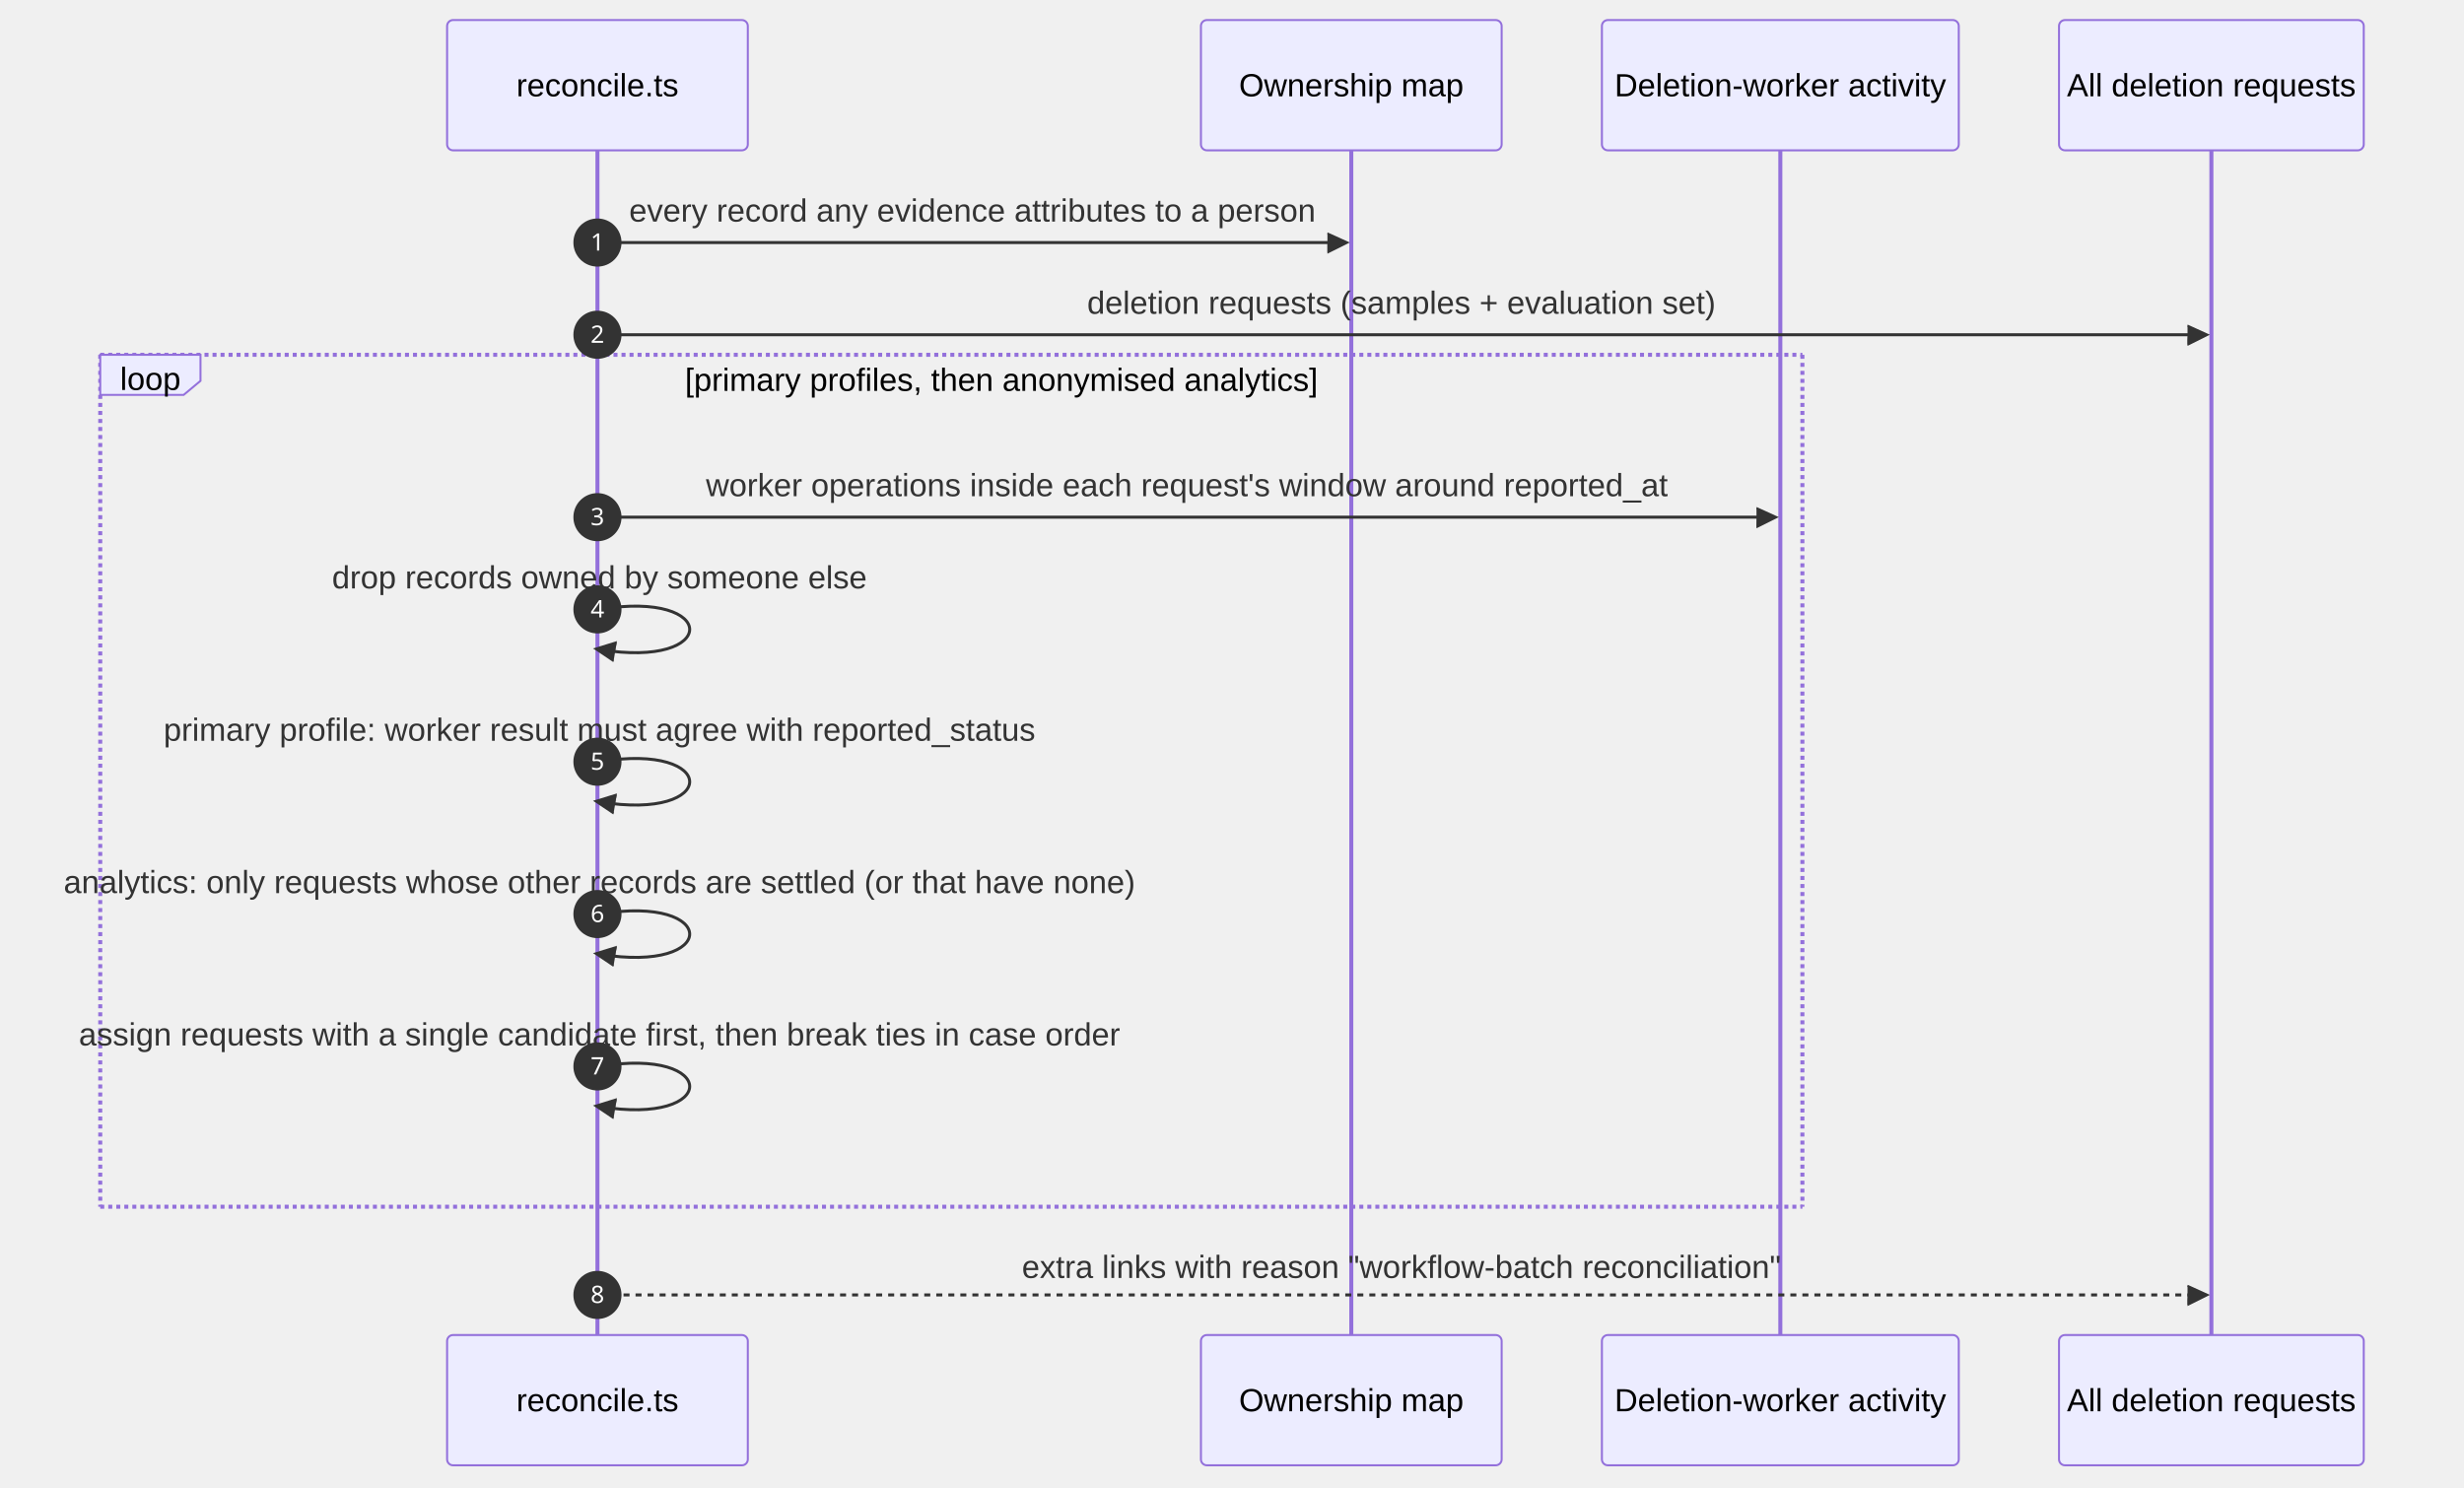
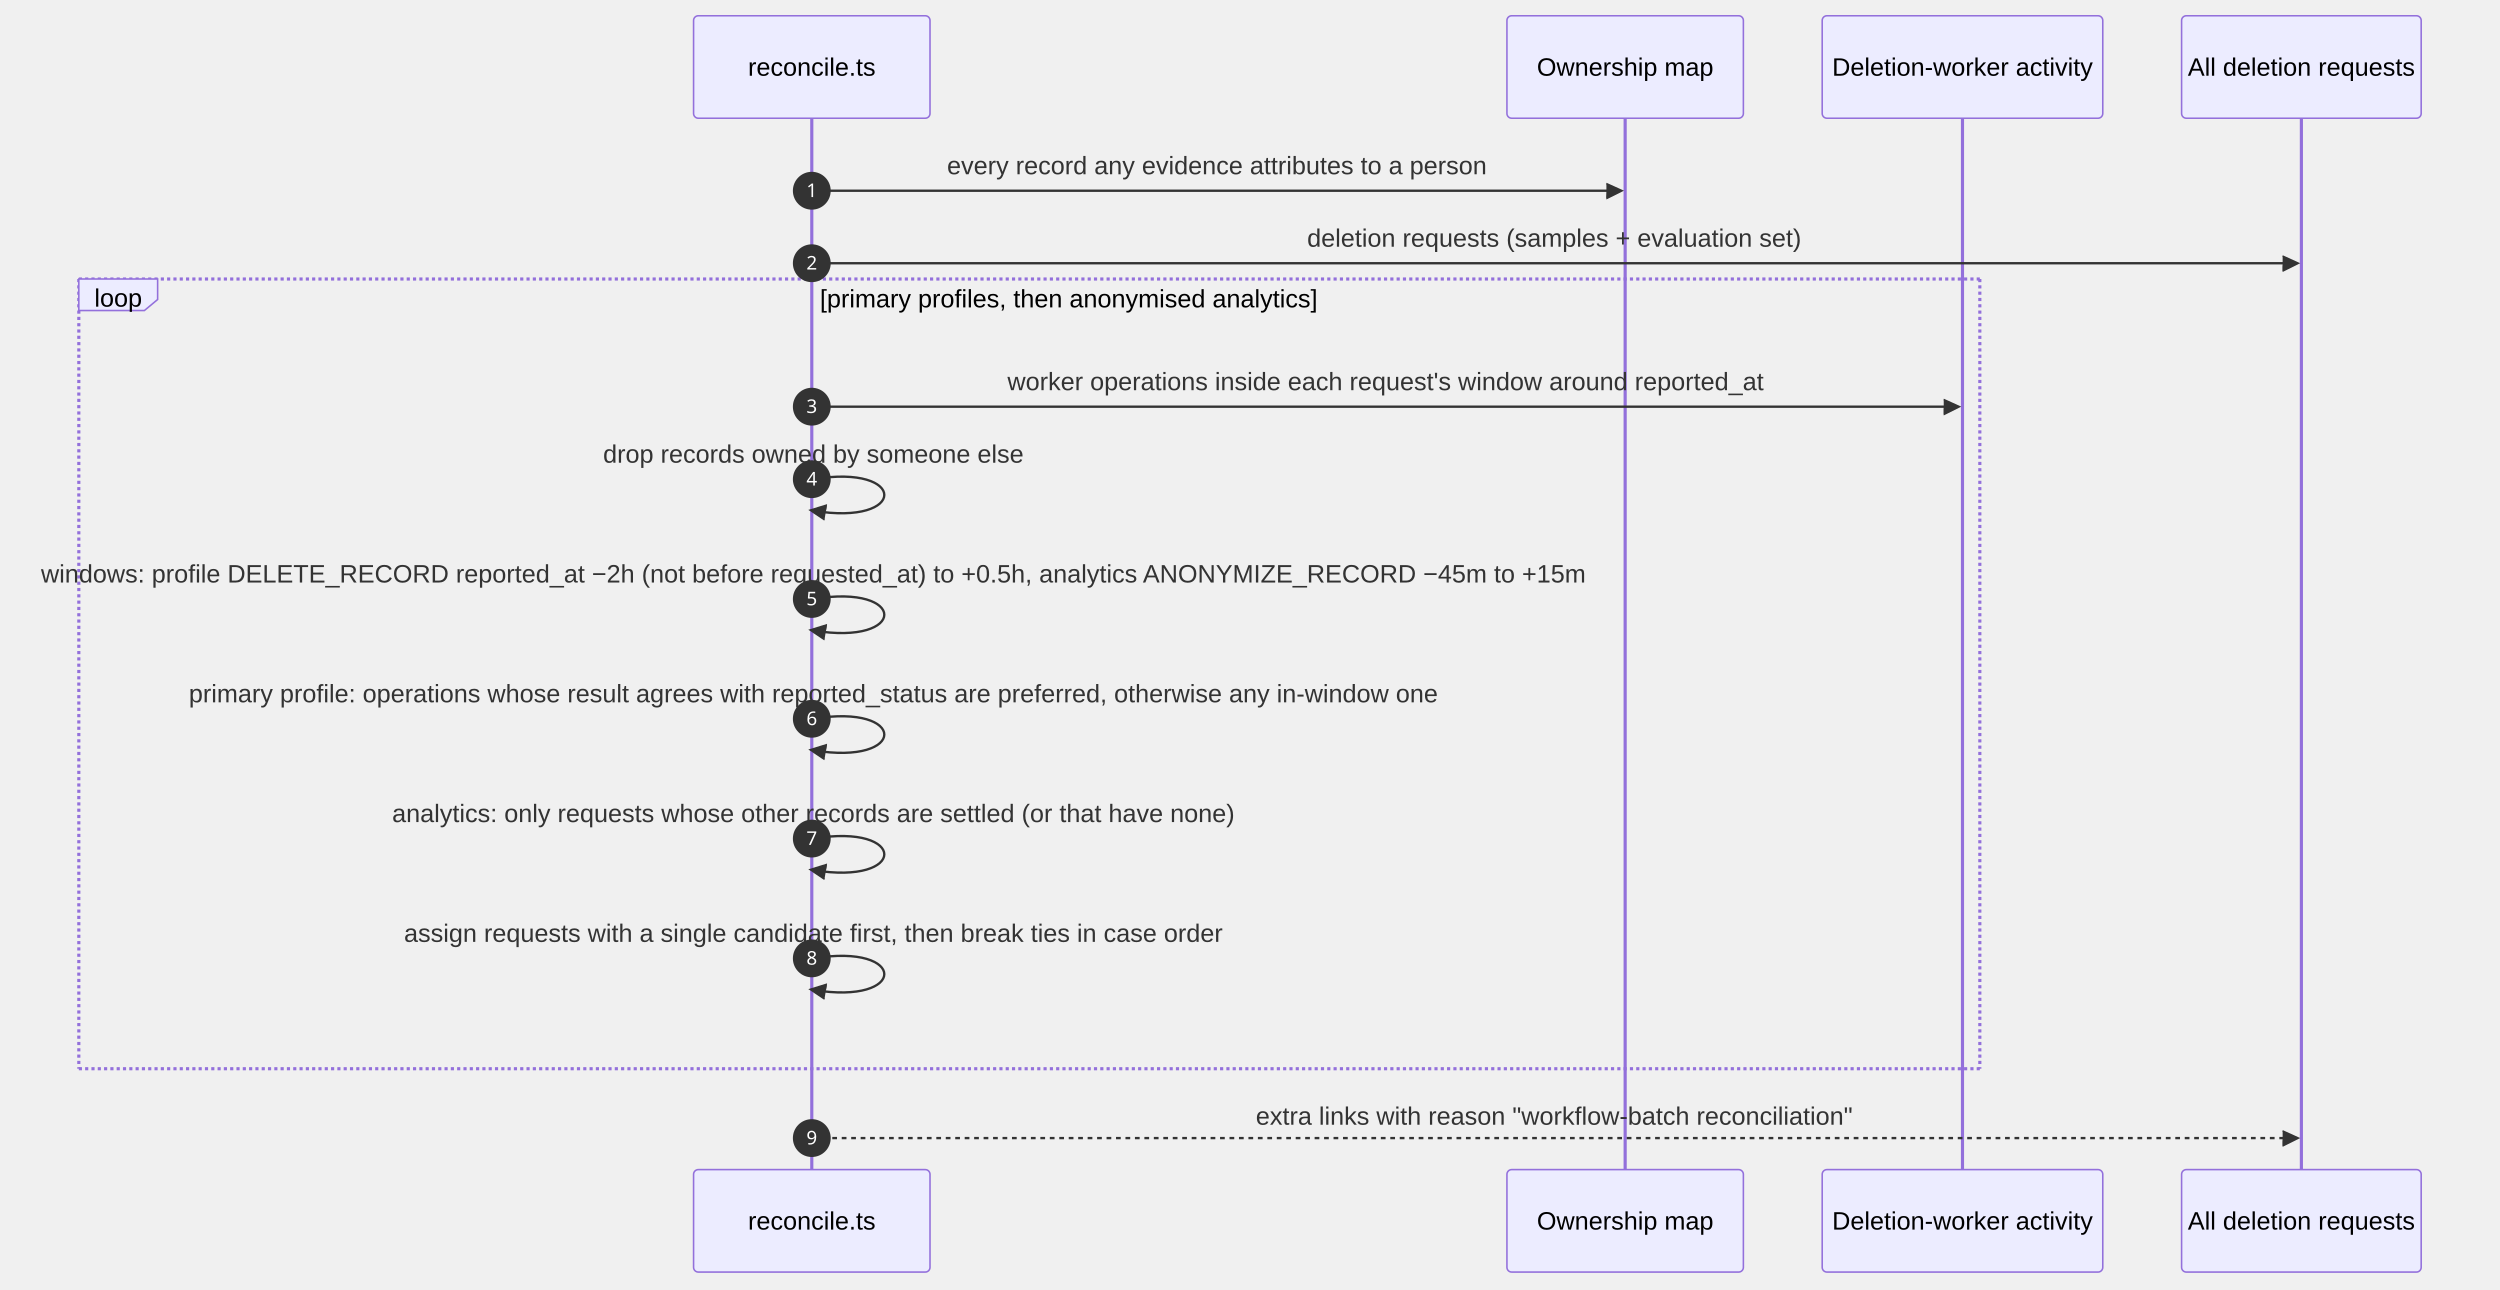
- <svg xmlns="http://www.w3.org/2000/svg" id="my-svg" width="100%" style="max-width: 1229px; background-color: white;" viewBox="-223 -10 1229 742" role="graphics-document document" aria-roledescription="sequence">
+ <svg xmlns="http://www.w3.org/2000/svg" id="my-svg" width="100%" style="max-width: 1586px; background-color: white;" viewBox="-440 -10 1586 818" role="graphics-document document" aria-roledescription="sequence">
  <g>
-     <rect x="804" y="656" fill="#eaeaea" stroke="#666" width="152" height="65" name="Rq" rx="3" ry="3" class="actor actor-bottom" />
-     <text x="880" y="688.5" dominant-baseline="central" alignment-baseline="central" class="actor actor-box" style="text-anchor: middle; font-size: 16px; font-weight: 400;">
-       <tspan x="880" dy="0">All deletion requests</tspan>
+     <rect x="944" y="732" fill="#eaeaea" stroke="#666" width="152" height="65" name="Rq" rx="3" ry="3" class="actor actor-bottom" />
+     <text x="1020" y="764.5" dominant-baseline="central" alignment-baseline="central" class="actor actor-box" style="text-anchor: middle; font-size: 16px; font-weight: 400;">
+       <tspan x="1020" dy="0">All deletion requests</tspan>
    </text>
  </g>
  <g>
-     <rect x="576" y="656" fill="#eaeaea" stroke="#666" width="178" height="65" name="Act" rx="3" ry="3" class="actor actor-bottom" />
-     <text x="665" y="688.5" dominant-baseline="central" alignment-baseline="central" class="actor actor-box" style="text-anchor: middle; font-size: 16px; font-weight: 400;">
-       <tspan x="665" dy="0">Deletion-worker activity</tspan>
+     <rect x="716" y="732" fill="#eaeaea" stroke="#666" width="178" height="65" name="Act" rx="3" ry="3" class="actor actor-bottom" />
+     <text x="805" y="764.5" dominant-baseline="central" alignment-baseline="central" class="actor actor-box" style="text-anchor: middle; font-size: 16px; font-weight: 400;">
+       <tspan x="805" dy="0">Deletion-worker activity</tspan>
    </text>
  </g>
  <g>
-     <rect x="376" y="656" fill="#eaeaea" stroke="#666" width="150" height="65" name="Own" rx="3" ry="3" class="actor actor-bottom" />
-     <text x="451" y="688.5" dominant-baseline="central" alignment-baseline="central" class="actor actor-box" style="text-anchor: middle; font-size: 16px; font-weight: 400;">
-       <tspan x="451" dy="0">Ownership map</tspan>
+     <rect x="516" y="732" fill="#eaeaea" stroke="#666" width="150" height="65" name="Own" rx="3" ry="3" class="actor actor-bottom" />
+     <text x="591" y="764.5" dominant-baseline="central" alignment-baseline="central" class="actor actor-box" style="text-anchor: middle; font-size: 16px; font-weight: 400;">
+       <tspan x="591" dy="0">Ownership map</tspan>
    </text>
  </g>
  <g>
-     <rect x="0" y="656" fill="#eaeaea" stroke="#666" width="150" height="65" name="B" rx="3" ry="3" class="actor actor-bottom" />
-     <text x="75" y="688.5" dominant-baseline="central" alignment-baseline="central" class="actor actor-box" style="text-anchor: middle; font-size: 16px; font-weight: 400;">
+     <rect x="0" y="732" fill="#eaeaea" stroke="#666" width="150" height="65" name="B" rx="3" ry="3" class="actor actor-bottom" />
+     <text x="75" y="764.5" dominant-baseline="central" alignment-baseline="central" class="actor actor-box" style="text-anchor: middle; font-size: 16px; font-weight: 400;">
      <tspan x="75" dy="0">reconcile.ts</tspan>
    </text>
  </g>
  <g>
-     <line id="actor3" x1="880" y1="65" x2="880" y2="656" class="actor-line 200" stroke-width="0.5px" stroke="#999" name="Rq" data-et="life-line" data-id="Rq" />
+     <line id="actor3" x1="1020" y1="65" x2="1020" y2="732" class="actor-line 200" stroke-width="0.5px" stroke="#999" name="Rq" data-et="life-line" data-id="Rq" />
    <g id="root-3" data-et="participant" data-type="participant" data-id="Rq">
-       <rect x="804" y="0" fill="#eaeaea" stroke="#666" width="152" height="65" name="Rq" rx="3" ry="3" class="actor actor-top" />
-       <text x="880" y="32.5" dominant-baseline="central" alignment-baseline="central" class="actor actor-box" style="text-anchor: middle; font-size: 16px; font-weight: 400;">
-         <tspan x="880" dy="0">All deletion requests</tspan>
+       <rect x="944" y="0" fill="#eaeaea" stroke="#666" width="152" height="65" name="Rq" rx="3" ry="3" class="actor actor-top" />
+       <text x="1020" y="32.5" dominant-baseline="central" alignment-baseline="central" class="actor actor-box" style="text-anchor: middle; font-size: 16px; font-weight: 400;">
+         <tspan x="1020" dy="0">All deletion requests</tspan>
      </text>
    </g>
  </g>
  <g>
-     <line id="actor2" x1="665" y1="65" x2="665" y2="656" class="actor-line 200" stroke-width="0.5px" stroke="#999" name="Act" data-et="life-line" data-id="Act" />
+     <line id="actor2" x1="805" y1="65" x2="805" y2="732" class="actor-line 200" stroke-width="0.5px" stroke="#999" name="Act" data-et="life-line" data-id="Act" />
    <g id="root-2" data-et="participant" data-type="participant" data-id="Act">
-       <rect x="576" y="0" fill="#eaeaea" stroke="#666" width="178" height="65" name="Act" rx="3" ry="3" class="actor actor-top" />
-       <text x="665" y="32.5" dominant-baseline="central" alignment-baseline="central" class="actor actor-box" style="text-anchor: middle; font-size: 16px; font-weight: 400;">
-         <tspan x="665" dy="0">Deletion-worker activity</tspan>
+       <rect x="716" y="0" fill="#eaeaea" stroke="#666" width="178" height="65" name="Act" rx="3" ry="3" class="actor actor-top" />
+       <text x="805" y="32.5" dominant-baseline="central" alignment-baseline="central" class="actor actor-box" style="text-anchor: middle; font-size: 16px; font-weight: 400;">
+         <tspan x="805" dy="0">Deletion-worker activity</tspan>
      </text>
    </g>
  </g>
  <g>
-     <line id="actor1" x1="451" y1="65" x2="451" y2="656" class="actor-line 200" stroke-width="0.5px" stroke="#999" name="Own" data-et="life-line" data-id="Own" />
+     <line id="actor1" x1="591" y1="65" x2="591" y2="732" class="actor-line 200" stroke-width="0.5px" stroke="#999" name="Own" data-et="life-line" data-id="Own" />
    <g id="root-1" data-et="participant" data-type="participant" data-id="Own">
-       <rect x="376" y="0" fill="#eaeaea" stroke="#666" width="150" height="65" name="Own" rx="3" ry="3" class="actor actor-top" />
-       <text x="451" y="32.5" dominant-baseline="central" alignment-baseline="central" class="actor actor-box" style="text-anchor: middle; font-size: 16px; font-weight: 400;">
-         <tspan x="451" dy="0">Ownership map</tspan>
+       <rect x="516" y="0" fill="#eaeaea" stroke="#666" width="150" height="65" name="Own" rx="3" ry="3" class="actor actor-top" />
+       <text x="591" y="32.5" dominant-baseline="central" alignment-baseline="central" class="actor actor-box" style="text-anchor: middle; font-size: 16px; font-weight: 400;">
+         <tspan x="591" dy="0">Ownership map</tspan>
      </text>
    </g>
  </g>
  <g>
-     <line id="actor0" x1="75" y1="65" x2="75" y2="656" class="actor-line 200" stroke-width="0.5px" stroke="#999" name="B" data-et="life-line" data-id="B" />
+     <line id="actor0" x1="75" y1="65" x2="75" y2="732" class="actor-line 200" stroke-width="0.5px" stroke="#999" name="B" data-et="life-line" data-id="B" />
    <g id="root-0" data-et="participant" data-type="participant" data-id="B">
      <rect x="0" y="0" fill="#eaeaea" stroke="#666" width="150" height="65" name="B" rx="3" ry="3" class="actor actor-top" />
      <text x="75" y="32.5" dominant-baseline="central" alignment-baseline="central" class="actor actor-box" style="text-anchor: middle; font-size: 16px; font-weight: 400;">
        <tspan x="75" dy="0">reconcile.ts</tspan>
      </text>
    </g>
  </g>
  <style>#my-svg{font-family:"trebuchet ms",verdana,arial,sans-serif;font-size:16px;fill:#333;}@keyframes edge-animation-frame{from{stroke-dashoffset:0;}}@keyframes dash{to{stroke-dashoffset:0;}}#my-svg .edge-animation-slow{stroke-dasharray:9,5!important;stroke-dashoffset:900;animation:dash 50s linear infinite;stroke-linecap:round;}#my-svg .edge-animation-fast{stroke-dasharray:9,5!important;stroke-dashoffset:900;animation:dash 20s linear infinite;stroke-linecap:round;}#my-svg .error-icon{fill:#552222;}#my-svg .error-text{fill:#552222;stroke:#552222;}#my-svg .edge-thickness-normal{stroke-width:1px;}#my-svg .edge-thickness-thick{stroke-width:3.5px;}#my-svg .edge-pattern-solid{stroke-dasharray:0;}#my-svg .edge-thickness-invisible{stroke-width:0;fill:none;}#my-svg .edge-pattern-dashed{stroke-dasharray:3;}#my-svg .edge-pattern-dotted{stroke-dasharray:2;}#my-svg .marker{fill:#333333;stroke:#333333;}#my-svg .marker.cross{stroke:#333333;}#my-svg svg{font-family:"trebuchet ms",verdana,arial,sans-serif;font-size:16px;}#my-svg p{margin:0;}#my-svg .actor{stroke:#9370DB;fill:#ECECFF;stroke-width:1;}#my-svg rect.actor.outer-path[data-look="neo"]{filter:drop-shadow(1px 2px 2px rgba(185, 185, 185, 1));}#my-svg rect.note[data-look="neo"]{stroke:#aaaa33;fill:#fff5ad;filter:drop-shadow(1px 2px 2px rgba(185, 185, 185, 1));}#my-svg text.actor&gt;tspan{fill:black;stroke:none;}#my-svg .actor-line{stroke:#9370DB;}#my-svg .innerArc{stroke-width:1.5;stroke-dasharray:none;}#my-svg .messageLine0{stroke-width:1.5;stroke-dasharray:none;stroke:#333;}#my-svg .messageLine1{stroke-width:1.5;stroke-dasharray:2,2;stroke:#333;}#my-svg [id$="-arrowhead"] path{fill:#333;stroke:#333;}#my-svg .sequenceNumber{fill:white;}#my-svg [id$="-sequencenumber"]{fill:#333;}#my-svg [id$="-crosshead"] path{fill:#333;stroke:#333;}#my-svg .messageText{fill:#333;stroke:none;}#my-svg .labelBox{stroke:#9370DB;fill:#ECECFF;filter:none;}#my-svg .labelText,#my-svg .labelText&gt;tspan{fill:black;stroke:none;}#my-svg .loopText,#my-svg .loopText&gt;tspan{fill:black;stroke:none;}#my-svg .sectionTitle,#my-svg .sectionTitle&gt;tspan{fill:black;stroke:none;}#my-svg .loopLine{stroke-width:2px;stroke-dasharray:2,2;stroke:#9370DB;fill:#9370DB;}#my-svg .note{stroke:#aaaa33;fill:#fff5ad;}#my-svg .noteText,#my-svg .noteText&gt;tspan{fill:black;stroke:none;font-weight:normal;}#my-svg .activation0{fill:#f4f4f4;stroke:#666;}#my-svg .activation1{fill:#f4f4f4;stroke:#666;}#my-svg .activation2{fill:#f4f4f4;stroke:#666;}#my-svg .actorPopupMenu{position:absolute;}#my-svg .actorPopupMenuPanel{position:absolute;fill:#ECECFF;box-shadow:0px 8px 16px 0px rgba(0,0,0,0.2);filter:drop-shadow(3px 5px 2px rgb(0 0 0 / 0.4));}#my-svg .actor-man circle,#my-svg line{fill:#ECECFF;stroke-width:2px;}#my-svg g rect.rect{filter:drop-shadow(1px 2px 2px rgba(185, 185, 185, 1));stroke:#9370DB;}#my-svg .node .neo-node{stroke:#9370DB;}#my-svg [data-look="neo"].node rect,#my-svg [data-look="neo"].cluster rect,#my-svg [data-look="neo"].node polygon{stroke:#9370DB;filter:drop-shadow(1px 2px 2px rgba(185, 185, 185, 1));}#my-svg [data-look="neo"].swimlane.cluster rect{filter:none;}#my-svg [data-look="neo"].node path{stroke:#9370DB;stroke-width:1px;}#my-svg [data-look="neo"].node .outer-path{filter:drop-shadow(1px 2px 2px rgba(185, 185, 185, 1));}#my-svg [data-look="neo"].node .neo-line path{stroke:#9370DB;filter:none;}#my-svg [data-look="neo"].node circle{stroke:#9370DB;filter:drop-shadow(1px 2px 2px rgba(185, 185, 185, 1));}#my-svg [data-look="neo"].node circle .state-start{fill:#000000;}#my-svg [data-look="neo"].icon-shape .icon{fill:#9370DB;filter:drop-shadow(1px 2px 2px rgba(185, 185, 185, 1));}#my-svg [data-look="neo"].icon-shape .icon-neo path{stroke:#9370DB;filter:drop-shadow(1px 2px 2px rgba(185, 185, 185, 1));}#my-svg :root{--mermaid-font-family:"trebuchet ms",verdana,arial,sans-serif;}</style>
  <g />
  <defs>
    <symbol id="my-svg-computer" width="24" height="24">
      <path transform="scale(.5)" d="M2 2v13h20v-13h-20zm18 11h-16v-9h16v9zm-10.228 6l.466-1h3.524l.467 1h-4.457zm14.228 3h-24l2-6h2.104l-1.33 4h18.45l-1.297-4h2.073l2 6zm-5-10h-14v-7h14v7z" />
    </symbol>
  </defs>
  <defs>
    <symbol id="my-svg-database" fill-rule="evenodd" clip-rule="evenodd">
      <path transform="scale(.5)" d="M12.258.001l.256.004.255.005.253.008.251.01.249.012.247.015.246.016.242.019.241.02.239.023.236.024.233.027.231.028.229.031.225.032.223.034.22.036.217.038.214.04.211.041.208.043.205.045.201.046.198.048.194.05.191.051.187.053.183.054.18.056.175.057.172.059.168.06.163.061.16.063.155.064.15.066.074.033.073.033.071.034.07.034.069.035.068.035.067.035.066.035.064.036.064.036.062.036.06.036.06.037.058.037.058.037.055.038.055.038.053.038.052.038.051.039.05.039.048.039.047.039.045.04.044.04.043.04.041.04.04.041.039.041.037.041.036.041.034.041.033.042.032.042.03.042.029.042.027.042.026.043.024.043.023.043.021.043.02.043.018.044.017.043.015.044.013.044.012.044.011.045.009.044.007.045.006.045.004.045.002.045.001.045v17l-.001.045-.002.045-.004.045-.006.045-.007.045-.009.044-.011.045-.012.044-.013.044-.015.044-.017.043-.018.044-.02.043-.021.043-.023.043-.024.043-.026.043-.027.042-.029.042-.03.042-.032.042-.033.042-.034.041-.036.041-.037.041-.039.041-.04.041-.041.04-.043.04-.044.04-.045.04-.047.039-.048.039-.05.039-.051.039-.052.038-.053.038-.055.038-.055.038-.058.037-.058.037-.06.037-.06.036-.062.036-.064.036-.064.036-.066.035-.067.035-.068.035-.069.035-.07.034-.071.034-.073.033-.074.033-.15.066-.155.064-.16.063-.163.061-.168.06-.172.059-.175.057-.18.056-.183.054-.187.053-.191.051-.194.05-.198.048-.201.046-.205.045-.208.043-.211.041-.214.04-.217.038-.22.036-.223.034-.225.032-.229.031-.231.028-.233.027-.236.024-.239.023-.241.02-.242.019-.246.016-.247.015-.249.012-.251.01-.253.008-.255.005-.256.004-.258.001-.258-.001-.256-.004-.255-.005-.253-.008-.251-.01-.249-.012-.247-.015-.245-.016-.243-.019-.241-.02-.238-.023-.236-.024-.234-.027-.231-.028-.228-.031-.226-.032-.223-.034-.22-.036-.217-.038-.214-.04-.211-.041-.208-.043-.204-.045-.201-.046-.198-.048-.195-.05-.19-.051-.187-.053-.184-.054-.179-.056-.176-.057-.172-.059-.167-.06-.164-.061-.159-.063-.155-.064-.151-.066-.074-.033-.072-.033-.072-.034-.07-.034-.069-.035-.068-.035-.067-.035-.066-.035-.064-.036-.063-.036-.062-.036-.061-.036-.06-.037-.058-.037-.057-.037-.056-.038-.055-.038-.053-.038-.052-.038-.051-.039-.049-.039-.049-.039-.046-.039-.046-.04-.044-.04-.043-.04-.041-.04-.04-.041-.039-.041-.037-.041-.036-.041-.034-.041-.033-.042-.032-.042-.03-.042-.029-.042-.027-.042-.026-.043-.024-.043-.023-.043-.021-.043-.02-.043-.018-.044-.017-.043-.015-.044-.013-.044-.012-.044-.011-.045-.009-.044-.007-.045-.006-.045-.004-.045-.002-.045-.001-.045v-17l.001-.045.002-.045.004-.045.006-.045.007-.045.009-.044.011-.045.012-.044.013-.044.015-.044.017-.043.018-.044.02-.043.021-.043.023-.043.024-.043.026-.043.027-.042.029-.042.03-.042.032-.042.033-.042.034-.041.036-.041.037-.041.039-.041.04-.041.041-.04.043-.04.044-.04.046-.04.046-.039.049-.039.049-.039.051-.039.052-.038.053-.038.055-.038.056-.038.057-.037.058-.037.06-.037.061-.036.062-.036.063-.036.064-.036.066-.035.067-.035.068-.035.069-.035.07-.034.072-.034.072-.033.074-.033.151-.066.155-.064.159-.063.164-.061.167-.06.172-.059.176-.057.179-.056.184-.054.187-.053.19-.051.195-.05.198-.048.201-.046.204-.045.208-.043.211-.041.214-.04.217-.038.22-.036.223-.034.226-.032.228-.031.231-.028.234-.027.236-.024.238-.023.241-.02.243-.019.245-.016.247-.015.249-.012.251-.01.253-.008.255-.005.256-.004.258-.001.258.001zm-9.258 20.499v.01l.001.021.003.021.004.022.005.021.006.022.007.022.009.023.01.022.011.023.012.023.013.023.015.023.016.024.017.023.018.024.019.024.021.024.022.025.023.024.024.025.052.049.056.05.061.051.066.051.07.051.075.051.079.052.084.052.088.052.092.052.097.052.102.051.105.052.11.052.114.051.119.051.123.051.127.05.131.05.135.05.139.048.144.049.147.047.152.047.155.047.16.045.163.045.167.043.171.043.176.041.178.041.183.039.187.039.19.037.194.035.197.035.202.033.204.031.209.03.212.029.216.027.219.025.222.024.226.021.23.02.233.018.236.016.24.015.243.012.246.01.249.008.253.005.256.004.259.001.26-.001.257-.004.254-.005.25-.008.247-.011.244-.012.241-.014.237-.016.233-.018.231-.021.226-.021.224-.024.22-.026.216-.027.212-.028.21-.031.205-.031.202-.034.198-.034.194-.036.191-.037.187-.039.183-.04.179-.04.175-.042.172-.043.168-.044.163-.045.16-.046.155-.046.152-.047.148-.048.143-.049.139-.049.136-.05.131-.05.126-.05.123-.051.118-.052.114-.051.11-.052.106-.052.101-.052.096-.052.092-.052.088-.053.083-.051.079-.052.074-.052.07-.051.065-.051.06-.051.056-.05.051-.05.023-.024.023-.025.021-.024.02-.024.019-.024.018-.024.017-.024.015-.023.014-.024.013-.023.012-.023.01-.023.01-.022.008-.022.006-.022.006-.022.004-.022.004-.021.001-.021.001-.021v-4.127l-.077.055-.08.053-.083.054-.085.053-.087.052-.09.052-.093.051-.095.05-.097.05-.1.049-.102.049-.105.048-.106.047-.109.047-.111.046-.114.045-.115.045-.118.044-.12.043-.122.042-.124.042-.126.041-.128.04-.13.04-.132.038-.134.038-.135.037-.138.037-.139.035-.142.035-.143.034-.144.033-.147.032-.148.031-.15.03-.151.03-.153.029-.154.027-.156.027-.158.026-.159.025-.161.024-.162.023-.163.022-.165.021-.166.02-.167.019-.169.018-.169.017-.171.016-.173.015-.173.014-.175.013-.175.012-.177.011-.178.01-.179.008-.179.008-.181.006-.182.005-.182.004-.184.003-.184.002h-.37l-.184-.002-.184-.003-.182-.004-.182-.005-.181-.006-.179-.008-.179-.008-.178-.01-.176-.011-.176-.012-.175-.013-.173-.014-.172-.015-.171-.016-.17-.017-.169-.018-.167-.019-.166-.02-.165-.021-.163-.022-.162-.023-.161-.024-.159-.025-.157-.026-.156-.027-.155-.027-.153-.029-.151-.03-.15-.03-.148-.031-.146-.032-.145-.033-.143-.034-.141-.035-.14-.035-.137-.037-.136-.037-.134-.038-.132-.038-.13-.04-.128-.04-.126-.041-.124-.042-.122-.042-.12-.044-.117-.043-.116-.045-.113-.045-.112-.046-.109-.047-.106-.047-.105-.048-.102-.049-.1-.049-.097-.05-.095-.05-.093-.052-.09-.051-.087-.052-.085-.053-.083-.054-.08-.054-.077-.054v4.127zm0-5.654v.011l.001.021.003.021.004.021.005.022.006.022.007.022.009.022.01.022.011.023.012.023.013.023.015.024.016.023.017.024.018.024.019.024.021.024.022.024.023.025.024.024.052.05.056.05.061.05.066.051.07.051.075.052.079.051.084.052.088.052.092.052.097.052.102.052.105.052.11.051.114.051.119.052.123.05.127.051.131.05.135.049.139.049.144.048.147.048.152.047.155.046.16.045.163.045.167.044.171.042.176.042.178.04.183.04.187.038.19.037.194.036.197.034.202.033.204.032.209.03.212.028.216.027.219.025.222.024.226.022.23.02.233.018.236.016.24.014.243.012.246.01.249.008.253.006.256.003.259.001.26-.001.257-.003.254-.006.25-.008.247-.01.244-.012.241-.015.237-.016.233-.018.231-.02.226-.022.224-.024.22-.025.216-.027.212-.029.21-.03.205-.032.202-.033.198-.035.194-.036.191-.037.187-.039.183-.039.179-.041.175-.042.172-.043.168-.044.163-.045.16-.045.155-.047.152-.047.148-.048.143-.048.139-.05.136-.049.131-.05.126-.051.123-.051.118-.051.114-.052.11-.052.106-.052.101-.052.096-.052.092-.052.088-.052.083-.052.079-.052.074-.051.07-.052.065-.051.06-.05.056-.051.051-.049.023-.025.023-.024.021-.025.02-.024.019-.024.018-.024.017-.024.015-.023.014-.023.013-.024.012-.022.01-.023.01-.023.008-.022.006-.022.006-.022.004-.021.004-.022.001-.021.001-.021v-4.139l-.077.054-.08.054-.083.054-.085.052-.087.053-.09.051-.093.051-.095.051-.097.05-.1.049-.102.049-.105.048-.106.047-.109.047-.111.046-.114.045-.115.044-.118.044-.12.044-.122.042-.124.042-.126.041-.128.04-.13.039-.132.039-.134.038-.135.037-.138.036-.139.036-.142.035-.143.033-.144.033-.147.033-.148.031-.15.03-.151.03-.153.028-.154.028-.156.027-.158.026-.159.025-.161.024-.162.023-.163.022-.165.021-.166.02-.167.019-.169.018-.169.017-.171.016-.173.015-.173.014-.175.013-.175.012-.177.011-.178.009-.179.009-.179.007-.181.007-.182.005-.182.004-.184.003-.184.002h-.37l-.184-.002-.184-.003-.182-.004-.182-.005-.181-.007-.179-.007-.179-.009-.178-.009-.176-.011-.176-.012-.175-.013-.173-.014-.172-.015-.171-.016-.17-.017-.169-.018-.167-.019-.166-.02-.165-.021-.163-.022-.162-.023-.161-.024-.159-.025-.157-.026-.156-.027-.155-.028-.153-.028-.151-.03-.15-.03-.148-.031-.146-.033-.145-.033-.143-.033-.141-.035-.14-.036-.137-.036-.136-.037-.134-.038-.132-.039-.13-.039-.128-.04-.126-.041-.124-.042-.122-.043-.12-.043-.117-.044-.116-.044-.113-.046-.112-.046-.109-.046-.106-.047-.105-.048-.102-.049-.1-.049-.097-.05-.095-.051-.093-.051-.09-.051-.087-.053-.085-.052-.083-.054-.08-.054-.077-.054v4.139zm0-5.666v.011l.001.02.003.022.004.021.005.022.006.021.007.022.009.023.01.022.011.023.012.023.013.023.015.023.016.024.017.024.018.023.019.024.021.025.022.024.023.024.024.025.052.05.056.05.061.05.066.051.07.051.075.052.079.051.084.052.088.052.092.052.097.052.102.052.105.051.11.052.114.051.119.051.123.051.127.05.131.05.135.05.139.049.144.048.147.048.152.047.155.046.16.045.163.045.167.043.171.043.176.042.178.04.183.04.187.038.19.037.194.036.197.034.202.033.204.032.209.03.212.028.216.027.219.025.222.024.226.021.23.02.233.018.236.017.24.014.243.012.246.01.249.008.253.006.256.003.259.001.26-.001.257-.003.254-.006.25-.008.247-.01.244-.013.241-.014.237-.016.233-.018.231-.02.226-.022.224-.024.22-.025.216-.027.212-.029.21-.03.205-.032.202-.033.198-.035.194-.036.191-.037.187-.039.183-.039.179-.041.175-.042.172-.043.168-.044.163-.045.16-.045.155-.047.152-.047.148-.048.143-.049.139-.049.136-.049.131-.051.126-.05.123-.051.118-.052.114-.051.11-.052.106-.052.101-.052.096-.052.092-.052.088-.052.083-.052.079-.052.074-.052.07-.051.065-.051.06-.051.056-.05.051-.049.023-.025.023-.025.021-.024.02-.024.019-.024.018-.024.017-.024.015-.023.014-.024.013-.023.012-.023.01-.022.01-.023.008-.022.006-.022.006-.022.004-.022.004-.021.001-.021.001-.021v-4.153l-.077.054-.08.054-.083.053-.085.053-.087.053-.09.051-.093.051-.095.051-.097.05-.1.049-.102.048-.105.048-.106.048-.109.046-.111.046-.114.046-.115.044-.118.044-.12.043-.122.043-.124.042-.126.041-.128.04-.13.039-.132.039-.134.038-.135.037-.138.036-.139.036-.142.034-.143.034-.144.033-.147.032-.148.032-.15.03-.151.03-.153.028-.154.028-.156.027-.158.026-.159.024-.161.024-.162.023-.163.023-.165.021-.166.02-.167.019-.169.018-.169.017-.171.016-.173.015-.173.014-.175.013-.175.012-.177.01-.178.01-.179.009-.179.007-.181.006-.182.006-.182.004-.184.003-.184.001-.185.001-.185-.001-.184-.001-.184-.003-.182-.004-.182-.006-.181-.006-.179-.007-.179-.009-.178-.01-.176-.01-.176-.012-.175-.013-.173-.014-.172-.015-.171-.016-.17-.017-.169-.018-.167-.019-.166-.02-.165-.021-.163-.023-.162-.023-.161-.024-.159-.024-.157-.026-.156-.027-.155-.028-.153-.028-.151-.03-.15-.03-.148-.032-.146-.032-.145-.033-.143-.034-.141-.034-.14-.036-.137-.036-.136-.037-.134-.038-.132-.039-.13-.039-.128-.041-.126-.041-.124-.041-.122-.043-.12-.043-.117-.044-.116-.044-.113-.046-.112-.046-.109-.046-.106-.048-.105-.048-.102-.048-.1-.05-.097-.049-.095-.051-.093-.051-.09-.052-.087-.052-.085-.053-.083-.053-.08-.054-.077-.054v4.153zm8.74-8.179l-.257.004-.254.005-.25.008-.247.011-.244.012-.241.014-.237.016-.233.018-.231.021-.226.022-.224.023-.22.026-.216.027-.212.028-.21.031-.205.032-.202.033-.198.034-.194.036-.191.038-.187.038-.183.04-.179.041-.175.042-.172.043-.168.043-.163.045-.16.046-.155.046-.152.048-.148.048-.143.048-.139.049-.136.05-.131.05-.126.051-.123.051-.118.051-.114.052-.11.052-.106.052-.101.052-.096.052-.092.052-.088.052-.083.052-.079.052-.074.051-.07.052-.065.051-.06.05-.056.05-.051.05-.023.025-.023.024-.021.024-.02.025-.019.024-.018.024-.017.023-.015.024-.014.023-.013.023-.012.023-.01.023-.01.022-.008.022-.006.023-.006.021-.004.022-.004.021-.001.021-.001.021.001.021.001.021.004.021.004.022.006.021.006.023.008.022.01.022.01.023.012.023.013.023.014.023.015.024.017.023.018.024.019.024.02.025.021.024.023.024.023.025.051.05.056.05.06.05.065.051.07.052.074.051.079.052.083.052.088.052.092.052.096.052.101.052.106.052.11.052.114.052.118.051.123.051.126.051.131.05.136.05.139.049.143.048.148.048.152.048.155.046.16.046.163.045.168.043.172.043.175.042.179.041.183.04.187.038.191.038.194.036.198.034.202.033.205.032.21.031.212.028.216.027.22.026.224.023.226.022.231.021.233.018.237.016.241.014.244.012.247.011.25.008.254.005.257.004.26.001.26-.001.257-.004.254-.005.25-.008.247-.011.244-.012.241-.014.237-.016.233-.018.231-.021.226-.022.224-.023.22-.026.216-.027.212-.028.21-.031.205-.032.202-.033.198-.034.194-.036.191-.038.187-.038.183-.04.179-.041.175-.042.172-.043.168-.043.163-.045.16-.046.155-.046.152-.048.148-.048.143-.048.139-.049.136-.05.131-.05.126-.051.123-.051.118-.051.114-.052.11-.052.106-.052.101-.052.096-.052.092-.052.088-.052.083-.052.079-.052.074-.051.07-.052.065-.051.06-.05.056-.05.051-.05.023-.025.023-.024.021-.024.02-.025.019-.024.018-.024.017-.023.015-.024.014-.023.013-.023.012-.023.01-.023.01-.022.008-.022.006-.023.006-.021.004-.022.004-.021.001-.021.001-.021-.001-.021-.001-.021-.004-.021-.004-.022-.006-.021-.006-.023-.008-.022-.01-.022-.01-.023-.012-.023-.013-.023-.014-.023-.015-.024-.017-.023-.018-.024-.019-.024-.02-.025-.021-.024-.023-.024-.023-.025-.051-.05-.056-.05-.06-.05-.065-.051-.07-.052-.074-.051-.079-.052-.083-.052-.088-.052-.092-.052-.096-.052-.101-.052-.106-.052-.11-.052-.114-.052-.118-.051-.123-.051-.126-.051-.131-.05-.136-.05-.139-.049-.143-.048-.148-.048-.152-.048-.155-.046-.16-.046-.163-.045-.168-.043-.172-.043-.175-.042-.179-.041-.183-.04-.187-.038-.191-.038-.194-.036-.198-.034-.202-.033-.205-.032-.21-.031-.212-.028-.216-.027-.22-.026-.224-.023-.226-.022-.231-.021-.233-.018-.237-.016-.241-.014-.244-.012-.247-.011-.25-.008-.254-.005-.257-.004-.26-.001-.26.001z" />
    </symbol>
  </defs>
  <defs>
    <symbol id="my-svg-clock" width="24" height="24">
      <path transform="scale(.5)" d="M12 2c5.514 0 10 4.486 10 10s-4.486 10-10 10-10-4.486-10-10 4.486-10 10-10zm0-2c-6.627 0-12 5.373-12 12s5.373 12 12 12 12-5.373 12-12-5.373-12-12-12zm5.848 12.459c.202.038.202.333.001.372-1.907.361-6.045 1.111-6.547 1.111-.719 0-1.301-.582-1.301-1.301 0-.512.77-5.447 1.125-7.445.034-.192.312-.181.343.014l.985 6.238 5.394 1.011z" />
    </symbol>
  </defs>
  <defs>
    <marker id="my-svg-arrowhead" refX="7.9" refY="5" markerUnits="userSpaceOnUse" markerWidth="12" markerHeight="12" orient="auto-start-reverse">
      <path d="M -1 0 L 10 5 L 0 10 z" />
    </marker>
  </defs>
  <defs>
    <marker id="my-svg-crosshead" markerWidth="15" markerHeight="8" orient="auto" refX="4" refY="4.5">
      <path fill="none" stroke="#000000" stroke-width="1pt" d="M 1,2 L 6,7 M 6,2 L 1,7" style="stroke-dasharray: 0, 0;" />
    </marker>
  </defs>
  <defs>
    <marker id="my-svg-filled-head" refX="15.5" refY="7" markerWidth="20" markerHeight="28" orient="auto">
      <path d="M 18,7 L9,13 L14,7 L9,1 Z" />
    </marker>
  </defs>
  <defs>
    <marker id="my-svg-sequencenumber" refX="15" refY="15" markerWidth="60" markerHeight="40" orient="auto">
      <circle cx="15" cy="15" r="6" />
    </marker>
  </defs>
  <defs>
    <marker id="my-svg-solidTopArrowHead" refX="7.9" refY="7.25" markerUnits="userSpaceOnUse" markerWidth="12" markerHeight="12" orient="auto-start-reverse">
      <path d="M 0 0 L 10 8 L 0 8 z" />
    </marker>
  </defs>
  <defs>
    <marker id="my-svg-solidBottomArrowHead" refX="7.9" refY="0.75" markerUnits="userSpaceOnUse" markerWidth="12" markerHeight="12" orient="auto-start-reverse">
      <path d="M 0 0 L 10 0 L 0 8 z" />
    </marker>
  </defs>
  <defs>
    <marker id="my-svg-stickTopArrowHead" refX="7.5" refY="7" markerUnits="userSpaceOnUse" markerWidth="12" markerHeight="12" orient="auto-start-reverse">
      <path d="M 0 0 L 7 7" stroke="black" stroke-width="1.5" fill="none" />
    </marker>
  </defs>
  <defs>
    <marker id="my-svg-stickBottomArrowHead" refX="7.5" refY="0" markerUnits="userSpaceOnUse" markerWidth="12" markerHeight="12" orient="auto-start-reverse">
      <path d="M 0 7 L 7 0" stroke="black" stroke-width="1.5" fill="none" />
    </marker>
  </defs>
-   <g data-et="control-structure" data-id="i9">
-     <line x1="-173" y1="167" x2="676" y2="167" class="loopLine" />
-     <line x1="676" y1="167" x2="676" y2="592" class="loopLine" />
-     <line x1="-173" y1="592" x2="676" y2="592" class="loopLine" />
-     <line x1="-173" y1="167" x2="-173" y2="592" class="loopLine" />
-     <polygon points="-173,167 -123,167 -123,180 -131.4,187 -173,187" class="labelBox" />
-     <text x="-148" y="180" text-anchor="middle" dominant-baseline="middle" alignment-baseline="middle" class="labelText" style="font-size: 16px; font-weight: 400;">loop</text>
-     <text x="276.5" y="185" text-anchor="middle" class="loopText" style="font-size: 16px; font-weight: 400;">
-       <tspan x="276.5">[primary profiles, then anonymised analytics]</tspan>
+   <g data-et="control-structure" data-id="i10">
+     <line x1="-390" y1="167" x2="816" y2="167" class="loopLine" />
+     <line x1="816" y1="167" x2="816" y2="668" class="loopLine" />
+     <line x1="-390" y1="668" x2="816" y2="668" class="loopLine" />
+     <line x1="-390" y1="167" x2="-390" y2="668" class="loopLine" />
+     <polygon points="-390,167 -340,167 -340,180 -348.4,187 -390,187" class="labelBox" />
+     <text x="-365" y="180" text-anchor="middle" dominant-baseline="middle" alignment-baseline="middle" class="labelText" style="font-size: 16px; font-weight: 400;">loop</text>
+     <text x="238" y="185" text-anchor="middle" class="loopText" style="font-size: 16px; font-weight: 400;">
+       <tspan x="238">[primary profiles, then anonymised analytics]</tspan>
    </text>
  </g>
-   <text x="262" y="80" text-anchor="middle" dominant-baseline="middle" alignment-baseline="middle" class="messageText" dy="1em" style="font-size: 16px; font-weight: 400;">every record any evidence attributes to a person</text>
-   <line x1="82" y1="111" x2="447" y2="111" class="messageLine0" data-et="message" data-id="i1" data-from="B" data-to="Own" stroke-width="2" stroke="none" marker-end="url(#my-svg-arrowhead)" style="fill: none;" />
+   <text x="332" y="80" text-anchor="middle" dominant-baseline="middle" alignment-baseline="middle" class="messageText" dy="1em" style="font-size: 16px; font-weight: 400;">every record any evidence attributes to a person</text>
+   <line x1="82" y1="111" x2="587" y2="111" class="messageLine0" data-et="message" data-id="i1" data-from="B" data-to="Own" stroke-width="2" stroke="none" marker-end="url(#my-svg-arrowhead)" style="fill: none;" />
  <line x1="75" y1="111" x2="75" y2="111" stroke-width="0" marker-start="url(#my-svg-sequencenumber)" />
  <text x="75" y="115" font-family="sans-serif" font-size="12px" text-anchor="middle" class="sequenceNumber">1</text>
-   <text x="476" y="126" text-anchor="middle" dominant-baseline="middle" alignment-baseline="middle" class="messageText" dy="1em" style="font-size: 16px; font-weight: 400;">deletion requests (samples + evaluation set)</text>
-   <line x1="82" y1="157" x2="876" y2="157" class="messageLine0" data-et="message" data-id="i2" data-from="B" data-to="Rq" stroke-width="2" stroke="none" marker-end="url(#my-svg-arrowhead)" style="fill: none;" />
+   <text x="546" y="126" text-anchor="middle" dominant-baseline="middle" alignment-baseline="middle" class="messageText" dy="1em" style="font-size: 16px; font-weight: 400;">deletion requests (samples + evaluation set)</text>
+   <line x1="82" y1="157" x2="1016" y2="157" class="messageLine0" data-et="message" data-id="i2" data-from="B" data-to="Rq" stroke-width="2" stroke="none" marker-end="url(#my-svg-arrowhead)" style="fill: none;" />
  <line x1="75" y1="157" x2="75" y2="157" stroke-width="0" marker-start="url(#my-svg-sequencenumber)" />
  <text x="75" y="161" font-family="sans-serif" font-size="12px" text-anchor="middle" class="sequenceNumber">2</text>
-   <text x="369" y="217" text-anchor="middle" dominant-baseline="middle" alignment-baseline="middle" class="messageText" dy="1em" style="font-size: 16px; font-weight: 400;">worker operations inside each request's window around reported_at</text>
-   <line x1="82" y1="248" x2="661" y2="248" class="messageLine0" data-et="message" data-id="i4" data-from="B" data-to="Act" stroke-width="2" stroke="none" marker-end="url(#my-svg-arrowhead)" style="fill: none;" />
+   <text x="439" y="217" text-anchor="middle" dominant-baseline="middle" alignment-baseline="middle" class="messageText" dy="1em" style="font-size: 16px; font-weight: 400;">worker operations inside each request's window around reported_at</text>
+   <line x1="82" y1="248" x2="801" y2="248" class="messageLine0" data-et="message" data-id="i4" data-from="B" data-to="Act" stroke-width="2" stroke="none" marker-end="url(#my-svg-arrowhead)" style="fill: none;" />
  <line x1="75" y1="248" x2="75" y2="248" stroke-width="0" marker-start="url(#my-svg-sequencenumber)" />
  <text x="75" y="252" font-family="sans-serif" font-size="12px" text-anchor="middle" class="sequenceNumber">3</text>
  <text x="76" y="263" text-anchor="middle" dominant-baseline="middle" alignment-baseline="middle" class="messageText" dy="1em" style="font-size: 16px; font-weight: 400;">drop records owned by someone else</text>
  <path d="M 76,294 C 136,284 136,324 76,314" class="messageLine0" data-et="message" data-id="i5" data-from="B" data-to="B" stroke-width="2" stroke="none" marker-end="url(#my-svg-arrowhead)" x1="82" style="fill: none;" />
  <line x1="75" y1="294" x2="75" y2="294" stroke-width="0" marker-start="url(#my-svg-sequencenumber)" />
  <text x="75" y="298" font-family="sans-serif" font-size="12px" text-anchor="middle" class="sequenceNumber">4</text>
-   <text x="76" y="339" text-anchor="middle" dominant-baseline="middle" alignment-baseline="middle" class="messageText" dy="1em" style="font-size: 16px; font-weight: 400;">primary profile: worker result must agree with reported_status</text>
+   <text x="76" y="339" text-anchor="middle" dominant-baseline="middle" alignment-baseline="middle" class="messageText" dy="1em" style="font-size: 16px; font-weight: 400;">windows: profile DELETE_RECORD reported_at −2h (not before requested_at) to +0.5h, analytics ANONYMIZE_RECORD −45m to +15m</text>
  <path d="M 76,370 C 136,360 136,400 76,390" class="messageLine0" data-et="message" data-id="i6" data-from="B" data-to="B" stroke-width="2" stroke="none" marker-end="url(#my-svg-arrowhead)" x1="82" style="fill: none;" />
  <line x1="75" y1="370" x2="75" y2="370" stroke-width="0" marker-start="url(#my-svg-sequencenumber)" />
  <text x="75" y="374" font-family="sans-serif" font-size="12px" text-anchor="middle" class="sequenceNumber">5</text>
-   <text x="76" y="415" text-anchor="middle" dominant-baseline="middle" alignment-baseline="middle" class="messageText" dy="1em" style="font-size: 16px; font-weight: 400;">analytics: only requests whose other records are settled (or that have none)</text>
+   <text x="76" y="415" text-anchor="middle" dominant-baseline="middle" alignment-baseline="middle" class="messageText" dy="1em" style="font-size: 16px; font-weight: 400;">primary profile: operations whose result agrees with reported_status are preferred, otherwise any in-window one</text>
  <path d="M 76,446 C 136,436 136,476 76,466" class="messageLine0" data-et="message" data-id="i7" data-from="B" data-to="B" stroke-width="2" stroke="none" marker-end="url(#my-svg-arrowhead)" x1="82" style="fill: none;" />
  <line x1="75" y1="446" x2="75" y2="446" stroke-width="0" marker-start="url(#my-svg-sequencenumber)" />
  <text x="75" y="450" font-family="sans-serif" font-size="12px" text-anchor="middle" class="sequenceNumber">6</text>
-   <text x="76" y="491" text-anchor="middle" dominant-baseline="middle" alignment-baseline="middle" class="messageText" dy="1em" style="font-size: 16px; font-weight: 400;">assign requests with a single candidate first, then break ties in case order</text>
+   <text x="76" y="491" text-anchor="middle" dominant-baseline="middle" alignment-baseline="middle" class="messageText" dy="1em" style="font-size: 16px; font-weight: 400;">analytics: only requests whose other records are settled (or that have none)</text>
  <path d="M 76,522 C 136,512 136,552 76,542" class="messageLine0" data-et="message" data-id="i8" data-from="B" data-to="B" stroke-width="2" stroke="none" marker-end="url(#my-svg-arrowhead)" x1="82" style="fill: none;" />
  <line x1="75" y1="522" x2="75" y2="522" stroke-width="0" marker-start="url(#my-svg-sequencenumber)" />
  <text x="75" y="526" font-family="sans-serif" font-size="12px" text-anchor="middle" class="sequenceNumber">7</text>
-   <text x="476" y="607" text-anchor="middle" dominant-baseline="middle" alignment-baseline="middle" class="messageText" dy="1em" style="font-size: 16px; font-weight: 400;">extra links with reason "workflow-batch reconciliation"</text>
-   <line x1="82" y1="636" x2="876" y2="636" class="messageLine1" data-et="message" data-id="i10" data-from="B" data-to="Rq" stroke-width="2" stroke="none" marker-end="url(#my-svg-arrowhead)" style="stroke-dasharray: 3, 3; fill: none;" />
-   <line x1="75" y1="636" x2="75" y2="636" stroke-width="0" marker-start="url(#my-svg-sequencenumber)" />
-   <text x="75" y="640" font-family="sans-serif" font-size="12px" text-anchor="middle" class="sequenceNumber">8</text>
+   <text x="76" y="567" text-anchor="middle" dominant-baseline="middle" alignment-baseline="middle" class="messageText" dy="1em" style="font-size: 16px; font-weight: 400;">assign requests with a single candidate first, then break ties in case order</text>
+   <path d="M 76,598 C 136,588 136,628 76,618" class="messageLine0" data-et="message" data-id="i9" data-from="B" data-to="B" stroke-width="2" stroke="none" marker-end="url(#my-svg-arrowhead)" x1="82" style="fill: none;" />
+   <line x1="75" y1="598" x2="75" y2="598" stroke-width="0" marker-start="url(#my-svg-sequencenumber)" />
+   <text x="75" y="602" font-family="sans-serif" font-size="12px" text-anchor="middle" class="sequenceNumber">8</text>
+   <text x="546" y="683" text-anchor="middle" dominant-baseline="middle" alignment-baseline="middle" class="messageText" dy="1em" style="font-size: 16px; font-weight: 400;">extra links with reason "workflow-batch reconciliation"</text>
+   <line x1="82" y1="712" x2="1016" y2="712" class="messageLine1" data-et="message" data-id="i11" data-from="B" data-to="Rq" stroke-width="2" stroke="none" marker-end="url(#my-svg-arrowhead)" style="stroke-dasharray: 3, 3; fill: none;" />
+   <line x1="75" y1="712" x2="75" y2="712" stroke-width="0" marker-start="url(#my-svg-sequencenumber)" />
+   <text x="75" y="716" font-family="sans-serif" font-size="12px" text-anchor="middle" class="sequenceNumber">9</text>
</svg>
